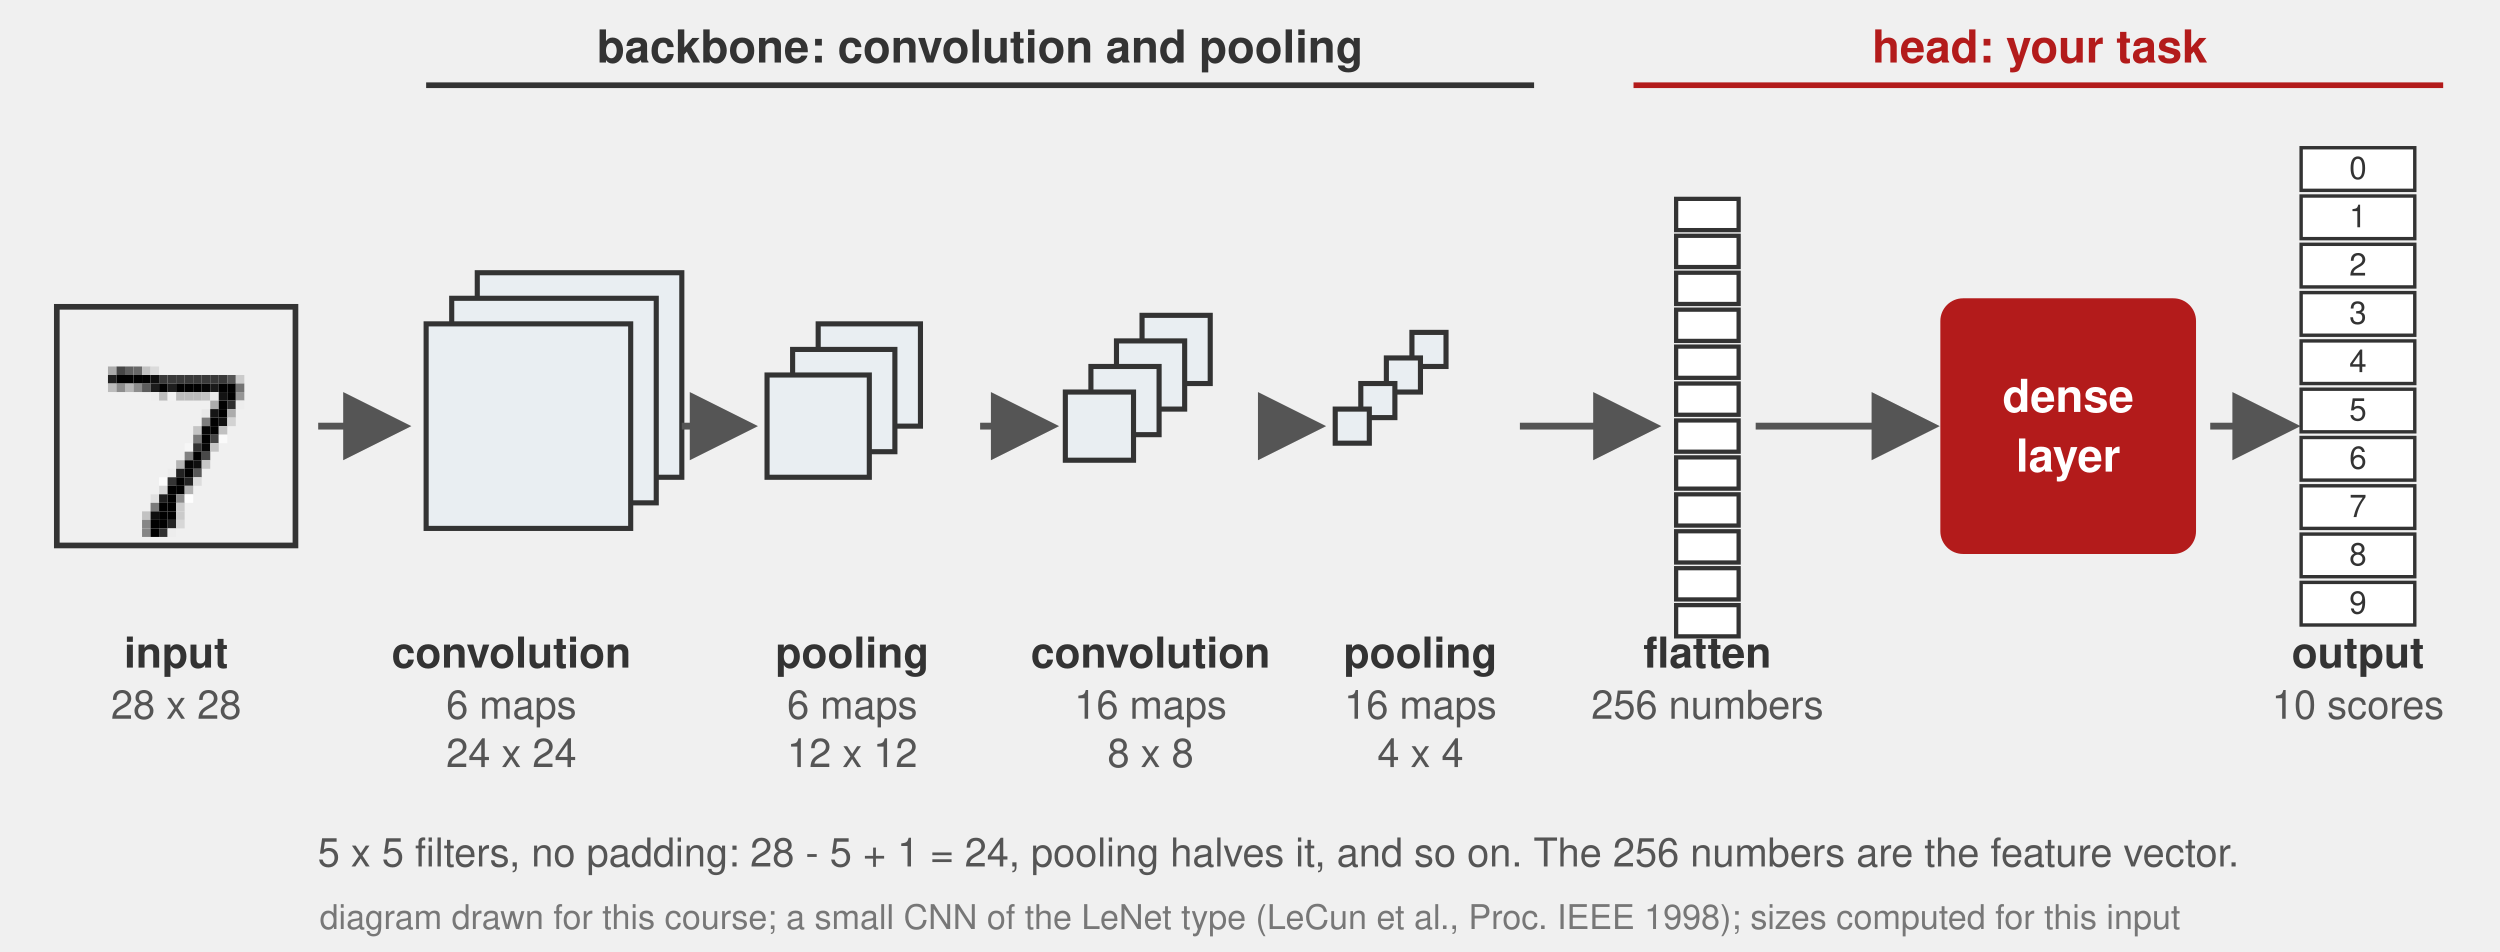
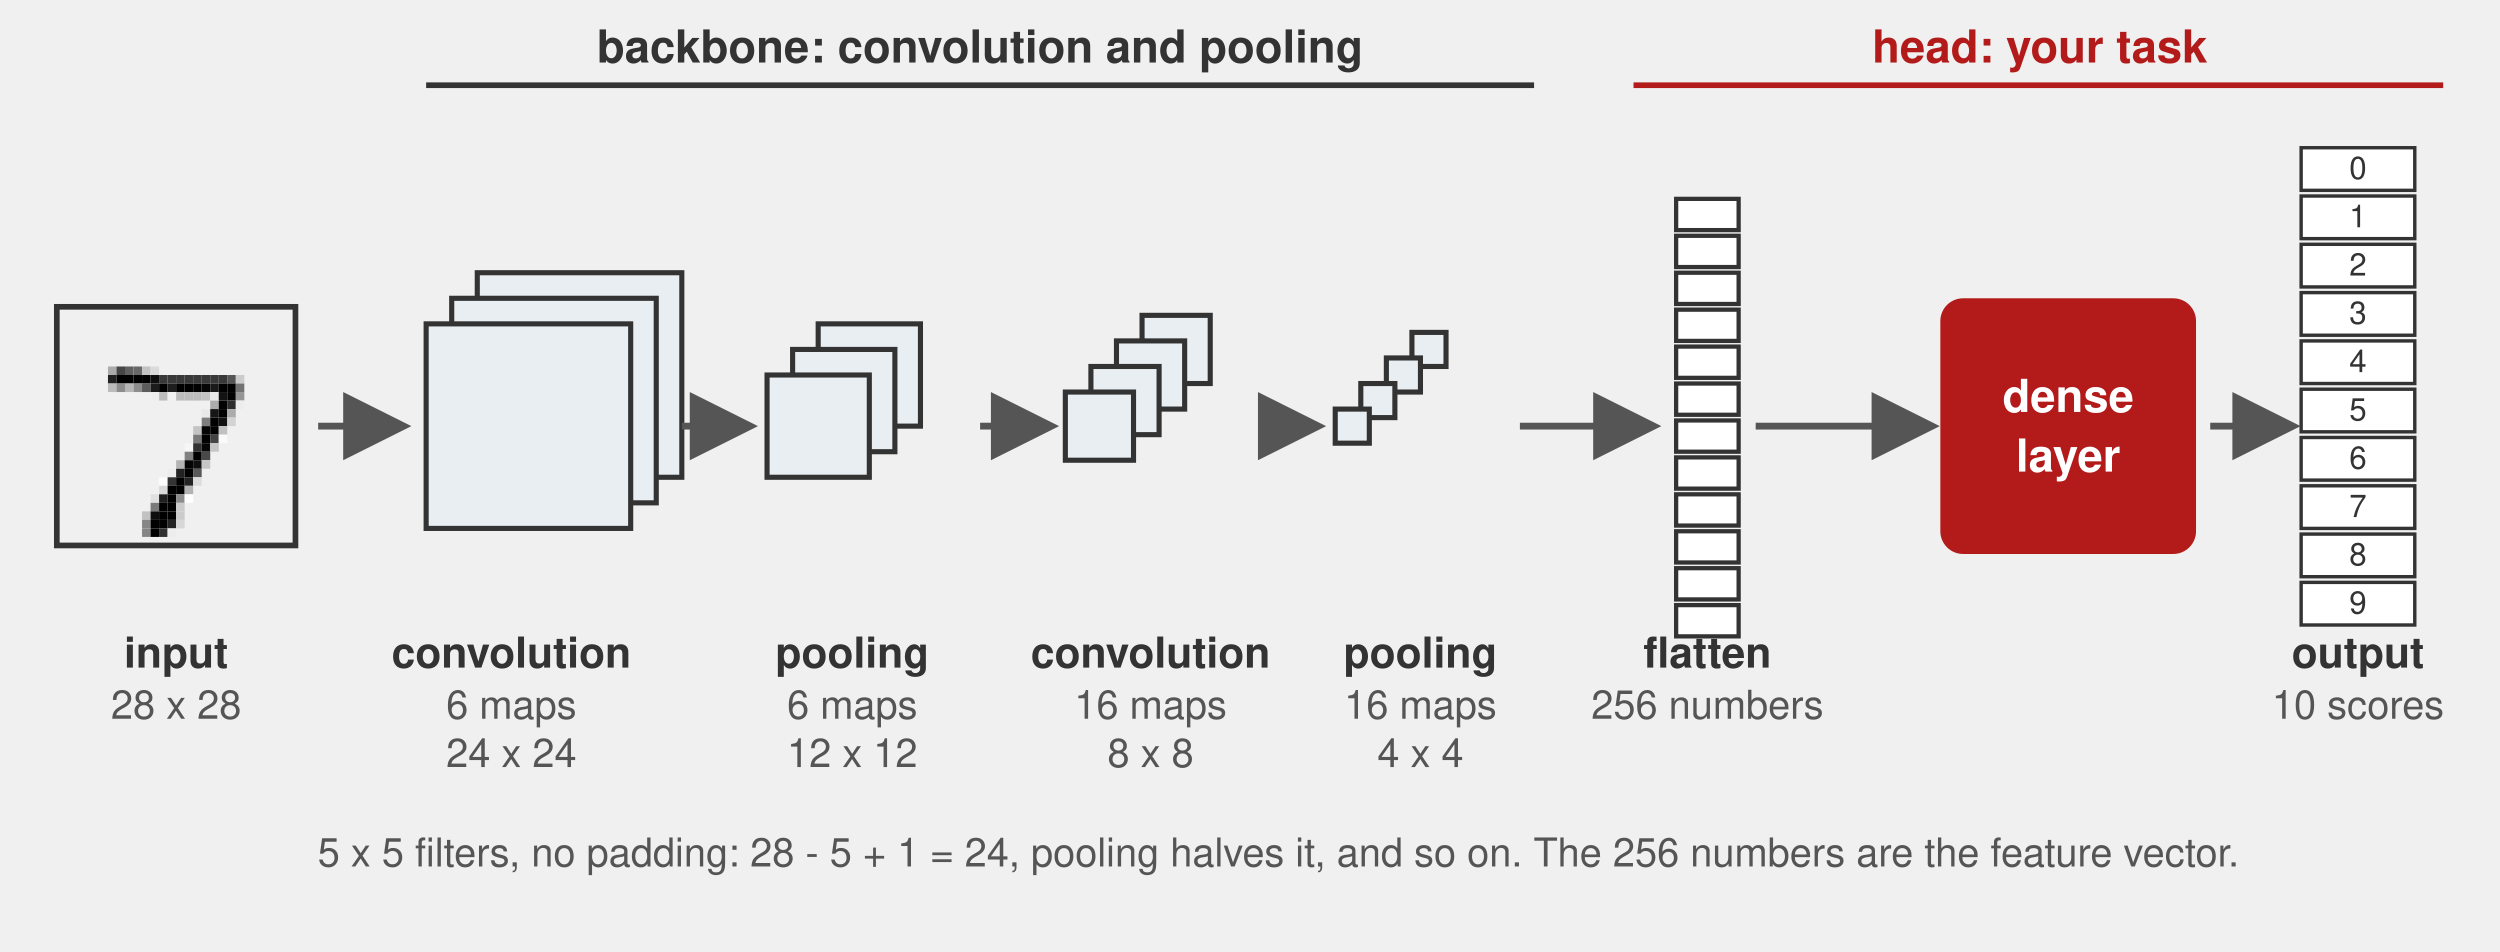
<svg xmlns="http://www.w3.org/2000/svg" viewBox="0 0 880 335" width="880" height="335" font-family="Helvetica, Arial, sans-serif">
  <defs>
    <marker id="a" markerWidth="10" markerHeight="10" refX="8" refY="5" orient="auto">
      <path d="M0,0 L10,5 L0,10 z" fill="#555" />
    </marker>
  </defs>
  <rect x="38" y="129" width="3" height="3" fill="rgb(171,171,171)" />
  <rect x="41" y="129" width="3" height="3" fill="rgb(70,70,70)" />
  <rect x="44" y="129" width="3" height="3" fill="rgb(96,96,96)" />
  <rect x="47" y="129" width="3" height="3" fill="rgb(104,104,104)" />
  <rect x="50" y="129" width="3" height="3" fill="rgb(195,195,195)" />
  <rect x="53" y="129" width="3" height="3" fill="rgb(219,219,219)" />
  <rect x="38" y="132" width="3" height="3" fill="rgb(33,33,33)" />
  <rect x="41" y="132" width="3" height="3" fill="rgb(1,1,1)" />
  <rect x="44" y="132" width="3" height="3" fill="rgb(1,1,1)" />
  <rect x="47" y="132" width="3" height="3" fill="rgb(1,1,1)" />
  <rect x="50" y="132" width="3" height="3" fill="rgb(1,1,1)" />
  <rect x="53" y="132" width="3" height="3" fill="rgb(14,14,14)" />
  <rect x="56" y="132" width="3" height="3" fill="rgb(57,57,57)" />
  <rect x="59" y="132" width="3" height="3" fill="rgb(57,57,57)" />
  <rect x="62" y="132" width="3" height="3" fill="rgb(57,57,57)" />
  <rect x="65" y="132" width="3" height="3" fill="rgb(57,57,57)" />
  <rect x="68" y="132" width="3" height="3" fill="rgb(57,57,57)" />
  <rect x="71" y="132" width="3" height="3" fill="rgb(57,57,57)" />
  <rect x="74" y="132" width="3" height="3" fill="rgb(57,57,57)" />
  <rect x="77" y="132" width="3" height="3" fill="rgb(57,57,57)" />
  <rect x="80" y="132" width="3" height="3" fill="rgb(85,85,85)" />
  <rect x="83" y="132" width="3" height="3" fill="rgb(203,203,203)" />
  <rect x="38" y="135" width="3" height="3" fill="rgb(188,188,188)" />
  <rect x="41" y="135" width="3" height="3" fill="rgb(141,141,141)" />
  <rect x="44" y="135" width="3" height="3" fill="rgb(183,183,183)" />
  <rect x="47" y="135" width="3" height="3" fill="rgb(141,141,141)" />
  <rect x="50" y="135" width="3" height="3" fill="rgb(92,92,92)" />
  <rect x="53" y="135" width="3" height="3" fill="rgb(28,28,28)" />
  <rect x="56" y="135" width="3" height="3" fill="rgb(1,1,1)" />
  <rect x="59" y="135" width="3" height="3" fill="rgb(30,30,30)" />
  <rect x="62" y="135" width="3" height="3" fill="rgb(1,1,1)" />
  <rect x="65" y="135" width="3" height="3" fill="rgb(1,1,1)" />
  <rect x="68" y="135" width="3" height="3" fill="rgb(1,1,1)" />
  <rect x="71" y="135" width="3" height="3" fill="rgb(5,5,5)" />
  <rect x="74" y="135" width="3" height="3" fill="rgb(26,26,26)" />
  <rect x="77" y="135" width="3" height="3" fill="rgb(1,1,1)" />
  <rect x="80" y="135" width="3" height="3" fill="rgb(1,1,1)" />
  <rect x="83" y="135" width="3" height="3" fill="rgb(115,115,115)" />
  <rect x="53" y="138" width="3" height="3" fill="rgb(238,238,238)" />
  <rect x="56" y="138" width="3" height="3" fill="rgb(189,189,189)" />
  <rect x="59" y="138" width="3" height="3" fill="rgb(241,241,241)" />
  <rect x="62" y="138" width="3" height="3" fill="rgb(188,188,188)" />
  <rect x="65" y="138" width="3" height="3" fill="rgb(188,188,188)" />
  <rect x="68" y="138" width="3" height="3" fill="rgb(188,188,188)" />
  <rect x="71" y="138" width="3" height="3" fill="rgb(196,196,196)" />
  <rect x="74" y="138" width="3" height="3" fill="rgb(234,234,234)" />
  <rect x="77" y="138" width="3" height="3" fill="rgb(19,19,19)" />
  <rect x="80" y="138" width="3" height="3" fill="rgb(1,1,1)" />
  <rect x="83" y="138" width="3" height="3" fill="rgb(149,149,149)" />
  <rect x="74" y="141" width="3" height="3" fill="rgb(172,172,172)" />
  <rect x="77" y="141" width="3" height="3" fill="rgb(2,2,2)" />
  <rect x="80" y="141" width="3" height="3" fill="rgb(46,46,46)" />
  <rect x="83" y="141" width="3" height="3" fill="rgb(237,237,237)" />
  <rect x="71" y="144" width="3" height="3" fill="rgb(233,233,233)" />
  <rect x="74" y="144" width="3" height="3" fill="rgb(22,22,22)" />
  <rect x="77" y="144" width="3" height="3" fill="rgb(0,0,0)" />
  <rect x="80" y="144" width="3" height="3" fill="rgb(172,172,172)" />
  <rect x="71" y="147" width="3" height="3" fill="rgb(126,126,126)" />
  <rect x="74" y="147" width="3" height="3" fill="rgb(1,1,1)" />
  <rect x="77" y="147" width="3" height="3" fill="rgb(17,17,17)" />
  <rect x="80" y="147" width="3" height="3" fill="rgb(211,211,211)" />
  <rect x="68" y="150" width="3" height="3" fill="rgb(196,196,196)" />
  <rect x="71" y="150" width="3" height="3" fill="rgb(6,6,6)" />
  <rect x="74" y="150" width="3" height="3" fill="rgb(1,1,1)" />
  <rect x="77" y="150" width="3" height="3" fill="rgb(193,193,193)" />
  <rect x="68" y="153" width="3" height="3" fill="rgb(122,122,122)" />
  <rect x="71" y="153" width="3" height="3" fill="rgb(1,1,1)" />
  <rect x="74" y="153" width="3" height="3" fill="rgb(68,68,68)" />
  <rect x="77" y="153" width="3" height="3" fill="rgb(250,250,250)" />
  <rect x="65" y="156" width="3" height="3" fill="rgb(246,246,246)" />
  <rect x="68" y="156" width="3" height="3" fill="rgb(50,50,50)" />
  <rect x="71" y="156" width="3" height="3" fill="rgb(7,7,7)" />
  <rect x="74" y="156" width="3" height="3" fill="rgb(197,197,197)" />
  <rect x="65" y="159" width="3" height="3" fill="rgb(129,129,129)" />
  <rect x="68" y="159" width="3" height="3" fill="rgb(1,1,1)" />
  <rect x="71" y="159" width="3" height="3" fill="rgb(73,73,73)" />
  <rect x="62" y="162" width="3" height="3" fill="rgb(180,180,180)" />
  <rect x="65" y="162" width="3" height="3" fill="rgb(4,4,4)" />
  <rect x="68" y="162" width="3" height="3" fill="rgb(15,15,15)" />
  <rect x="71" y="162" width="3" height="3" fill="rgb(198,198,198)" />
  <rect x="59" y="165" width="3" height="3" fill="rgb(236,236,236)" />
  <rect x="62" y="165" width="3" height="3" fill="rgb(34,34,34)" />
  <rect x="65" y="165" width="3" height="3" fill="rgb(1,1,1)" />
  <rect x="68" y="165" width="3" height="3" fill="rgb(89,89,89)" />
  <rect x="56" y="168" width="3" height="3" fill="rgb(252,252,252)" />
  <rect x="59" y="168" width="3" height="3" fill="rgb(52,52,52)" />
  <rect x="62" y="168" width="3" height="3" fill="rgb(1,1,1)" />
  <rect x="65" y="168" width="3" height="3" fill="rgb(36,36,36)" />
  <rect x="68" y="168" width="3" height="3" fill="rgb(220,220,220)" />
  <rect x="56" y="171" width="3" height="3" fill="rgb(217,217,217)" />
  <rect x="59" y="171" width="3" height="3" fill="rgb(1,1,1)" />
  <rect x="62" y="171" width="3" height="3" fill="rgb(1,1,1)" />
  <rect x="65" y="171" width="3" height="3" fill="rgb(178,178,178)" />
  <rect x="53" y="174" width="3" height="3" fill="rgb(224,224,224)" />
  <rect x="56" y="174" width="3" height="3" fill="rgb(31,31,31)" />
  <rect x="59" y="174" width="3" height="3" fill="rgb(1,1,1)" />
  <rect x="62" y="174" width="3" height="3" fill="rgb(140,140,140)" />
  <rect x="65" y="174" width="3" height="3" fill="rgb(254,254,254)" />
  <rect x="53" y="177" width="3" height="3" fill="rgb(122,122,122)" />
  <rect x="56" y="177" width="3" height="3" fill="rgb(1,1,1)" />
  <rect x="59" y="177" width="3" height="3" fill="rgb(1,1,1)" />
  <rect x="62" y="177" width="3" height="3" fill="rgb(203,203,203)" />
  <rect x="50" y="180" width="3" height="3" fill="rgb(194,194,194)" />
  <rect x="53" y="180" width="3" height="3" fill="rgb(13,13,13)" />
  <rect x="56" y="180" width="3" height="3" fill="rgb(1,1,1)" />
  <rect x="59" y="180" width="3" height="3" fill="rgb(1,1,1)" />
  <rect x="62" y="180" width="3" height="3" fill="rgb(203,203,203)" />
  <rect x="50" y="183" width="3" height="3" fill="rgb(134,134,134)" />
  <rect x="53" y="183" width="3" height="3" fill="rgb(1,1,1)" />
  <rect x="56" y="183" width="3" height="3" fill="rgb(1,1,1)" />
  <rect x="59" y="183" width="3" height="3" fill="rgb(36,36,36)" />
  <rect x="62" y="183" width="3" height="3" fill="rgb(215,215,215)" />
  <rect x="50" y="186" width="3" height="3" fill="rgb(134,134,134)" />
  <rect x="53" y="186" width="3" height="3" fill="rgb(1,1,1)" />
  <rect x="56" y="186" width="3" height="3" fill="rgb(48,48,48)" />
  <rect x="59" y="186" width="3" height="3" fill="rgb(237,237,237)" />
  <rect x="20" y="108" width="84" height="84" rx="0" fill="none" stroke="#333" stroke-width="2" />
  <text x="62" y="235" text-anchor="middle" font-size="15" fill="#333" font-weight="bold">input</text>
  <text x="62" y="253" text-anchor="middle" font-size="14" fill="#555">28 x 28</text>
  <rect x="168" y="96.0" width="72" height="72" rx="0" fill="#e9eef2" stroke="#333" stroke-width="1.8" />
  <rect x="159" y="105.0" width="72" height="72" rx="0" fill="#e9eef2" stroke="#333" stroke-width="1.8" />
  <rect x="150" y="114.0" width="72" height="72" rx="0" fill="#e9eef2" stroke="#333" stroke-width="1.8" />
  <text x="180" y="235" text-anchor="middle" font-size="15" fill="#333" font-weight="bold">convolution</text>
  <text x="180" y="253" text-anchor="middle" font-size="14" fill="#555">6 maps</text>
  <text x="180" y="270" text-anchor="middle" font-size="14" fill="#555">24 x 24</text>
  <rect x="288" y="114.0" width="36" height="36" rx="0" fill="#e9eef2" stroke="#333" stroke-width="1.8" />
  <rect x="279" y="123.0" width="36" height="36" rx="0" fill="#e9eef2" stroke="#333" stroke-width="1.8" />
  <rect x="270" y="132.0" width="36" height="36" rx="0" fill="#e9eef2" stroke="#333" stroke-width="1.8" />
  <text x="300" y="235" text-anchor="middle" font-size="15" fill="#333" font-weight="bold">pooling</text>
  <text x="300" y="253" text-anchor="middle" font-size="14" fill="#555">6 maps</text>
  <text x="300" y="270" text-anchor="middle" font-size="14" fill="#555">12 x 12</text>
  <rect x="402" y="111.0" width="24" height="24" rx="0" fill="#e9eef2" stroke="#333" stroke-width="1.8" />
  <rect x="393" y="120.0" width="24" height="24" rx="0" fill="#e9eef2" stroke="#333" stroke-width="1.8" />
  <rect x="384" y="129.0" width="24" height="24" rx="0" fill="#e9eef2" stroke="#333" stroke-width="1.8" />
  <rect x="375" y="138.0" width="24" height="24" rx="0" fill="#e9eef2" stroke="#333" stroke-width="1.8" />
  <text x="405" y="235" text-anchor="middle" font-size="15" fill="#333" font-weight="bold">convolution</text>
  <text x="405" y="253" text-anchor="middle" font-size="14" fill="#555">16 maps</text>
  <text x="405" y="270" text-anchor="middle" font-size="14" fill="#555">8 x 8</text>
  <rect x="497" y="117.0" width="12" height="12" rx="0" fill="#e9eef2" stroke="#333" stroke-width="1.8" />
  <rect x="488" y="126.0" width="12" height="12" rx="0" fill="#e9eef2" stroke="#333" stroke-width="1.8" />
  <rect x="479" y="135.0" width="12" height="12" rx="0" fill="#e9eef2" stroke="#333" stroke-width="1.8" />
  <rect x="470" y="144.0" width="12" height="12" rx="0" fill="#e9eef2" stroke="#333" stroke-width="1.8" />
  <text x="500" y="235" text-anchor="middle" font-size="15" fill="#333" font-weight="bold">pooling</text>
  <text x="500" y="253" text-anchor="middle" font-size="14" fill="#555">16 maps</text>
  <text x="500" y="270" text-anchor="middle" font-size="14" fill="#555">4 x 4</text>
  <line x1="112" y1="150" x2="140" y2="150" stroke="#555" stroke-width="2.4" marker-end="url(#a)" />
  <line x1="240" y1="150" x2="262" y2="150" stroke="#555" stroke-width="2.4" marker-end="url(#a)" />
  <line x1="345" y1="150" x2="368" y2="150" stroke="#555" stroke-width="2.4" marker-end="url(#a)" />
  <line x1="445" y1="150" x2="462" y2="150" stroke="#555" stroke-width="2.4" marker-end="url(#a)" />
  <rect x="590" y="70" width="22" height="11" rx="0" fill="#fff" stroke="#333" stroke-width="1.5" />
  <rect x="590" y="83" width="22" height="11" rx="0" fill="#fff" stroke="#333" stroke-width="1.5" />
  <rect x="590" y="96" width="22" height="11" rx="0" fill="#fff" stroke="#333" stroke-width="1.5" />
  <rect x="590" y="109" width="22" height="11" rx="0" fill="#fff" stroke="#333" stroke-width="1.5" />
  <rect x="590" y="122" width="22" height="11" rx="0" fill="#fff" stroke="#333" stroke-width="1.5" />
  <rect x="590" y="135" width="22" height="11" rx="0" fill="#fff" stroke="#333" stroke-width="1.5" />
  <rect x="590" y="148" width="22" height="11" rx="0" fill="#fff" stroke="#333" stroke-width="1.5" />
  <rect x="590" y="161" width="22" height="11" rx="0" fill="#fff" stroke="#333" stroke-width="1.5" />
  <rect x="590" y="174" width="22" height="11" rx="0" fill="#fff" stroke="#333" stroke-width="1.5" />
  <rect x="590" y="187" width="22" height="11" rx="0" fill="#fff" stroke="#333" stroke-width="1.5" />
  <rect x="590" y="200" width="22" height="11" rx="0" fill="#fff" stroke="#333" stroke-width="1.5" />
  <rect x="590" y="213" width="22" height="11" rx="0" fill="#fff" stroke="#333" stroke-width="1.5" />
  <line x1="535" y1="150" x2="580" y2="150" stroke="#555" stroke-width="2.4" marker-end="url(#a)" />
  <text x="601" y="235" text-anchor="middle" font-size="15" fill="#333" font-weight="bold">flatten</text>
  <text x="601" y="253" text-anchor="middle" font-size="14" fill="#555">256 numbers</text>
  <line x1="618" y1="150" x2="678" y2="150" stroke="#555" stroke-width="2.4" marker-end="url(#a)" />
  <rect x="683" y="105" width="90" height="90" rx="8" fill="#B31B1B" />
  <text x="728" y="145" text-anchor="middle" font-size="16" fill="#fff" font-weight="bold">dense</text>
  <text x="728" y="166" text-anchor="middle" font-size="16" fill="#fff" font-weight="bold">layer</text>
  <line x1="778" y1="150" x2="805" y2="150" stroke="#555" stroke-width="2.4" marker-end="url(#a)" />
  <rect x="810" y="52" width="40" height="15" rx="0" fill="#fff" stroke="#333" stroke-width="1.2" />
  <text x="830" y="63" text-anchor="middle" font-size="11" fill="#333">0</text>
  <rect x="810" y="69" width="40" height="15" rx="0" fill="#fff" stroke="#333" stroke-width="1.2" />
  <text x="830" y="80" text-anchor="middle" font-size="11" fill="#333">1</text>
  <rect x="810" y="86" width="40" height="15" rx="0" fill="#fff" stroke="#333" stroke-width="1.2" />
  <text x="830" y="97" text-anchor="middle" font-size="11" fill="#333">2</text>
  <rect x="810" y="103" width="40" height="15" rx="0" fill="#fff" stroke="#333" stroke-width="1.2" />
  <text x="830" y="114" text-anchor="middle" font-size="11" fill="#333">3</text>
  <rect x="810" y="120" width="40" height="15" rx="0" fill="#fff" stroke="#333" stroke-width="1.2" />
  <text x="830" y="131" text-anchor="middle" font-size="11" fill="#333">4</text>
  <rect x="810" y="137" width="40" height="15" rx="0" fill="#fff" stroke="#333" stroke-width="1.2" />
  <text x="830" y="148" text-anchor="middle" font-size="11" fill="#333">5</text>
  <rect x="810" y="154" width="40" height="15" rx="0" fill="#fff" stroke="#333" stroke-width="1.2" />
  <text x="830" y="165" text-anchor="middle" font-size="11" fill="#333">6</text>
  <rect x="810" y="171" width="40" height="15" rx="0" fill="#fff" stroke="#333" stroke-width="1.2" />
  <text x="830" y="182" text-anchor="middle" font-size="11" fill="#333">7</text>
  <rect x="810" y="188" width="40" height="15" rx="0" fill="#fff" stroke="#333" stroke-width="1.2" />
  <text x="830" y="199" text-anchor="middle" font-size="11" fill="#333">8</text>
  <rect x="810" y="205" width="40" height="15" rx="0" fill="#fff" stroke="#333" stroke-width="1.2" />
  <text x="830" y="216" text-anchor="middle" font-size="11" fill="#333">9</text>
  <text x="830" y="253" text-anchor="middle" font-size="14" fill="#555">10 scores</text>
  <text x="830" y="235" text-anchor="middle" font-size="15" fill="#333" font-weight="bold">output</text>
  <line x1="150" y1="30" x2="540" y2="30" stroke="#333" stroke-width="2" />
  <text x="345" y="22" text-anchor="middle" font-size="16" fill="#333" font-weight="bold">backbone: convolution and pooling</text>
  <line x1="575" y1="30" x2="860" y2="30" stroke="#B31B1B" stroke-width="2" />
  <text x="718" y="22" text-anchor="middle" font-size="16" fill="#B31B1B" font-weight="bold">head: your task</text>
  <text x="450" y="305" text-anchor="middle" font-size="14" fill="#555">5 x 5 filters, no padding: 28 - 5 + 1 = 24, pooling halves it, and so on. The 256 numbers are the feature vector.</text>
-   <text x="440.0" y="327" text-anchor="middle" font-size="12" fill="#777">diagram drawn for this course; a small CNN of the LeNet type (LeCun et al., Proc. IEEE 1998); sizes computed for this input</text>
</svg>
